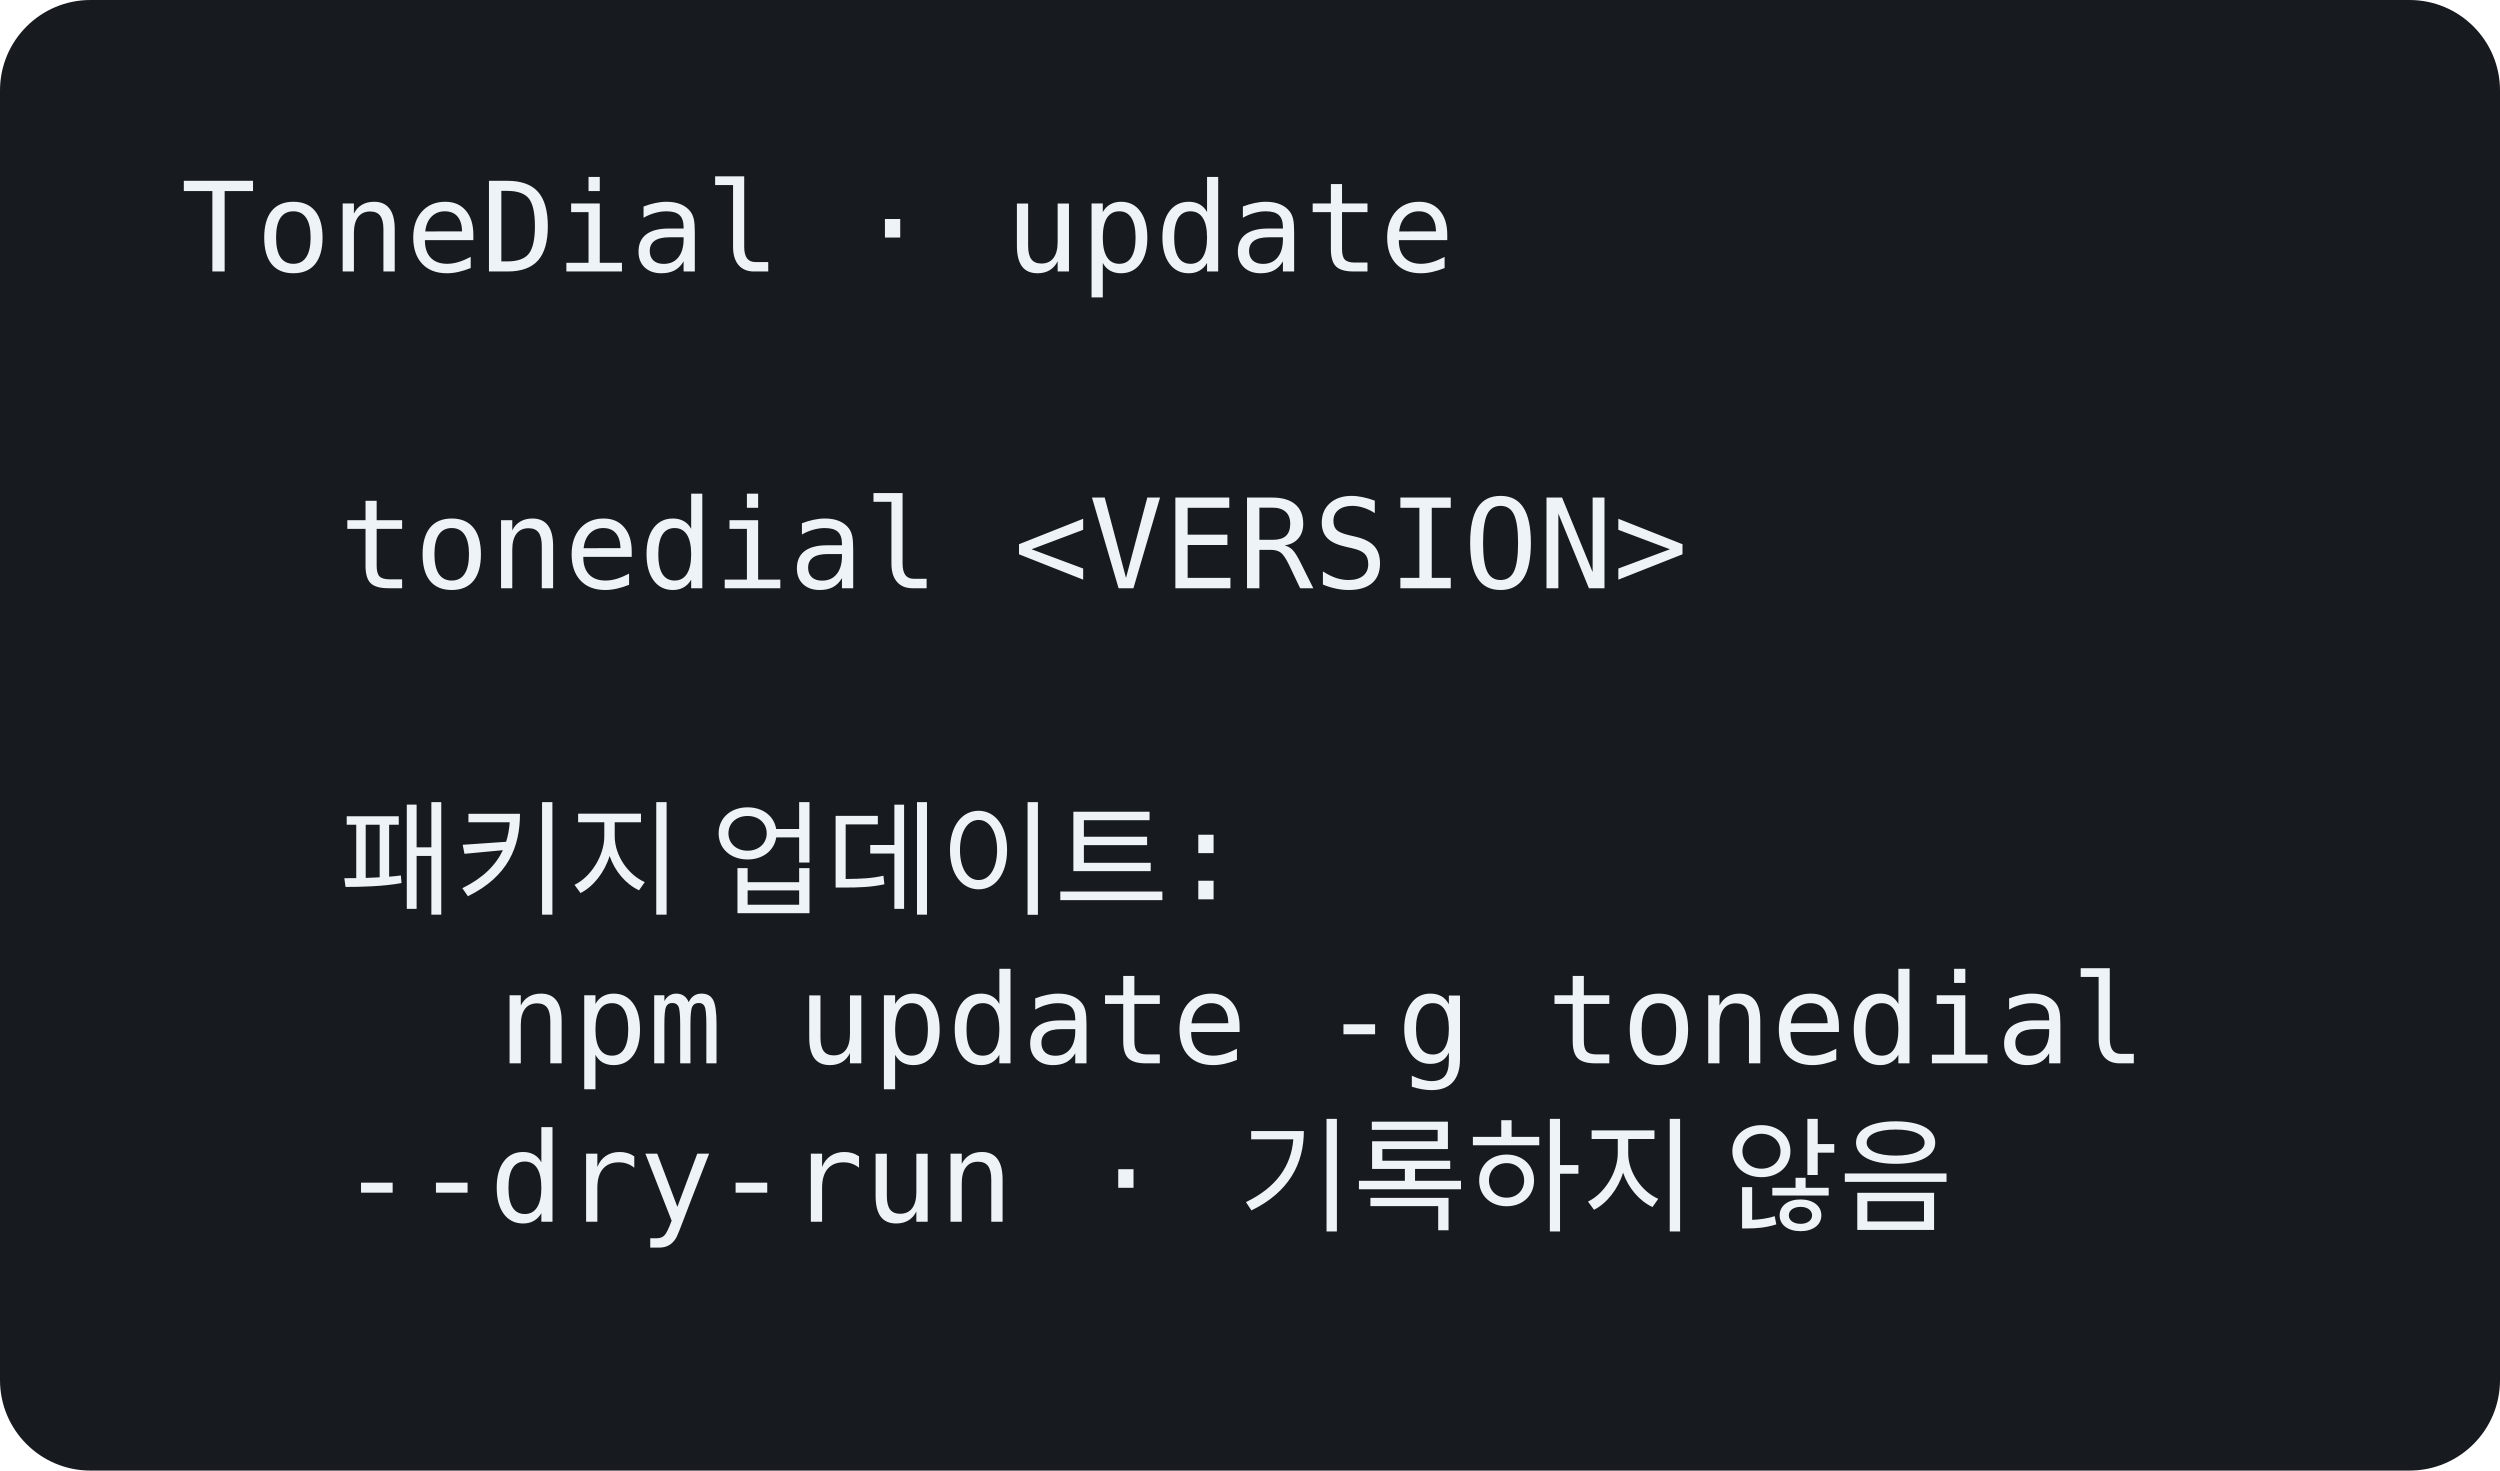
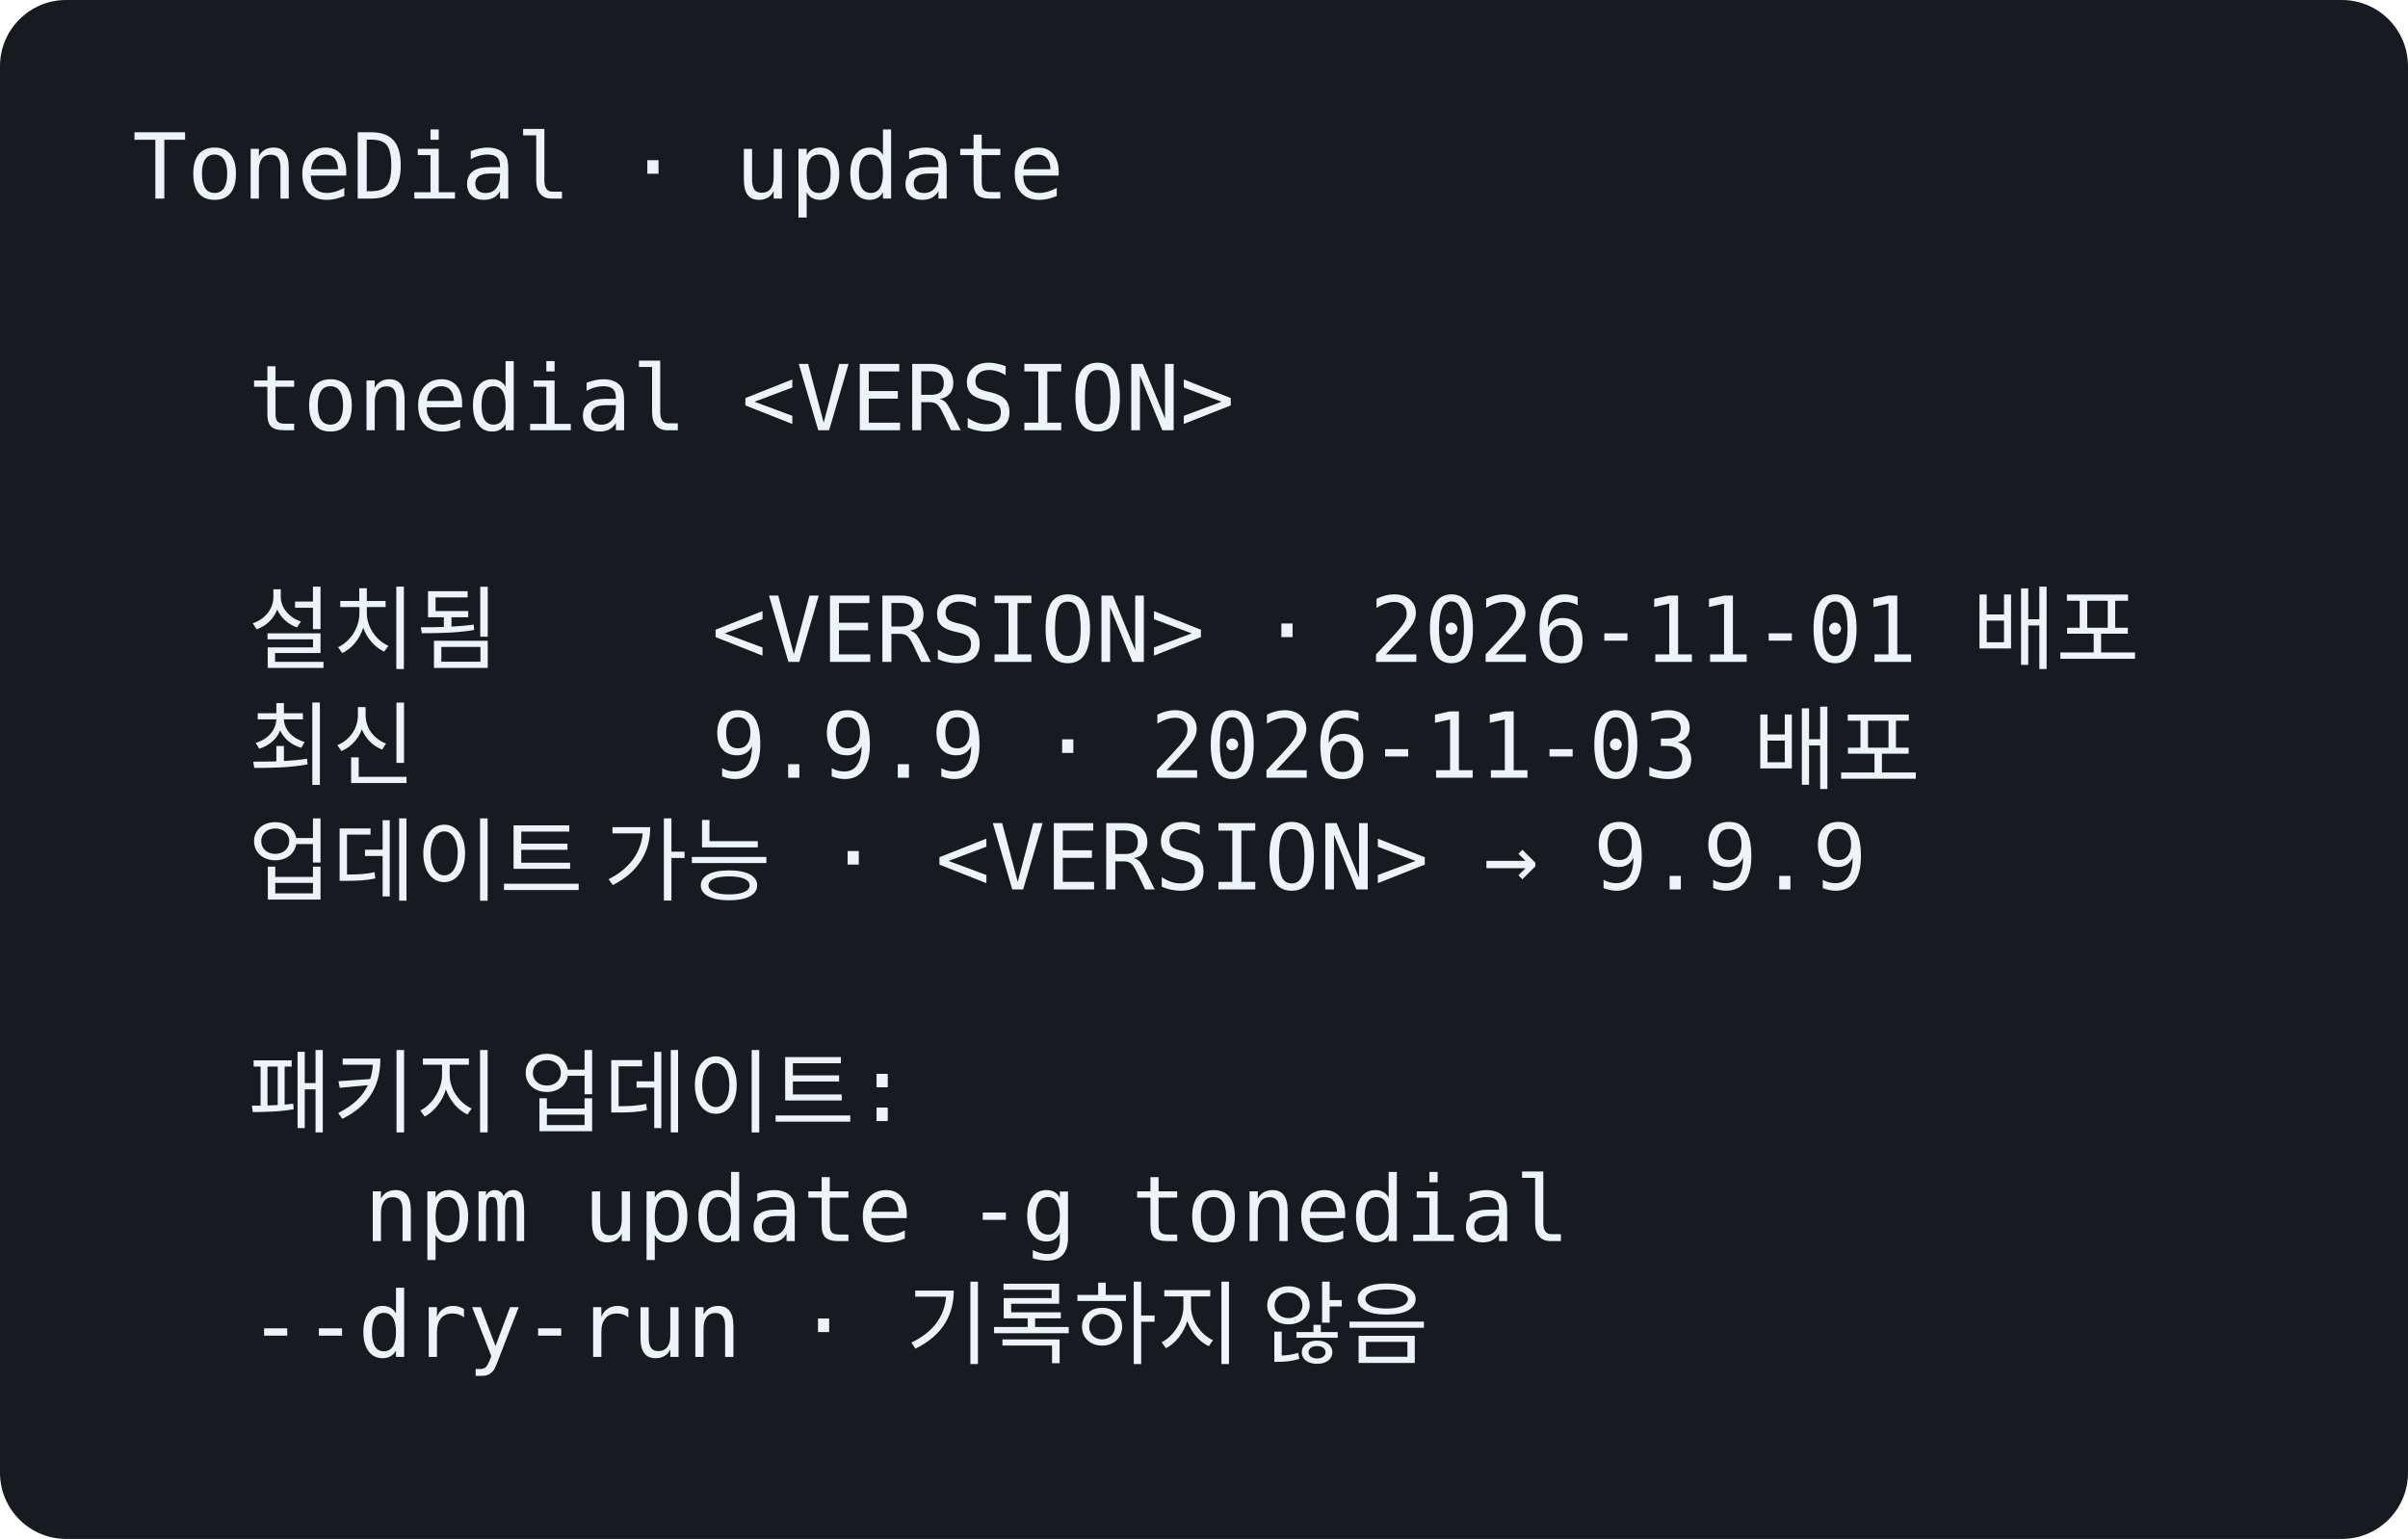
- <svg xmlns="http://www.w3.org/2000/svg" width="442" height="260" viewBox="0 0 442 260" role="img" aria-labelledby="title description">
+ <svg xmlns="http://www.w3.org/2000/svg" width="582" height="372" viewBox="0 0 582 372" role="img" aria-labelledby="title description">
  <rect width="100%" height="100%" rx="16" fill="#171b20" />
  <g font-family="ui-monospace, SFMono-Regular, Menlo, Consolas, monospace, system-ui" font-size="22">
    <text x="32" y="48" fill="#edf3f6" font-weight="400" opacity="1">ToneDial · update</text>
    <text x="60" y="104" fill="#edf3f6" font-weight="400" opacity="1">tonedial &lt;VERSION&gt;</text>
-     <text x="60" y="160" fill="#edf3f6" font-weight="400" opacity="1">패키지 업데이트:</text>
-     <text x="88" y="188" fill="#edf3f6" font-weight="400" opacity="1">npm update -g tonedial</text>
-     <text x="60" y="216" fill="#edf3f6" font-weight="400" opacity="1">--dry-run · 기록하지 않음</text>
+     <text x="60" y="160" fill="#edf3f6" font-weight="400" opacity="1">설치됨</text>
+     <text x="172" y="160" fill="#edf3f6" font-weight="400" opacity="1">&lt;VERSION&gt; · 2026-11-01 배포</text>
+     <text x="60" y="188" fill="#edf3f6" font-weight="400" opacity="1">최신</text>
+     <text x="172" y="188" fill="#edf3f6" font-weight="400" opacity="1">9.9.9 · 2026-11-03 배포</text>
+     <text x="60" y="216" fill="#edf3f6" font-weight="400" opacity="1">업데이트 가능 · &lt;VERSION&gt; → 9.9.9</text>
+     <text x="60" y="272" fill="#edf3f6" font-weight="400" opacity="1">패키지 업데이트:</text>
+     <text x="88" y="300" fill="#edf3f6" font-weight="400" opacity="1">npm update -g tonedial</text>
+     <text x="60" y="328" fill="#edf3f6" font-weight="400" opacity="1">--dry-run · 기록하지 않음</text>
  </g>
</svg>
